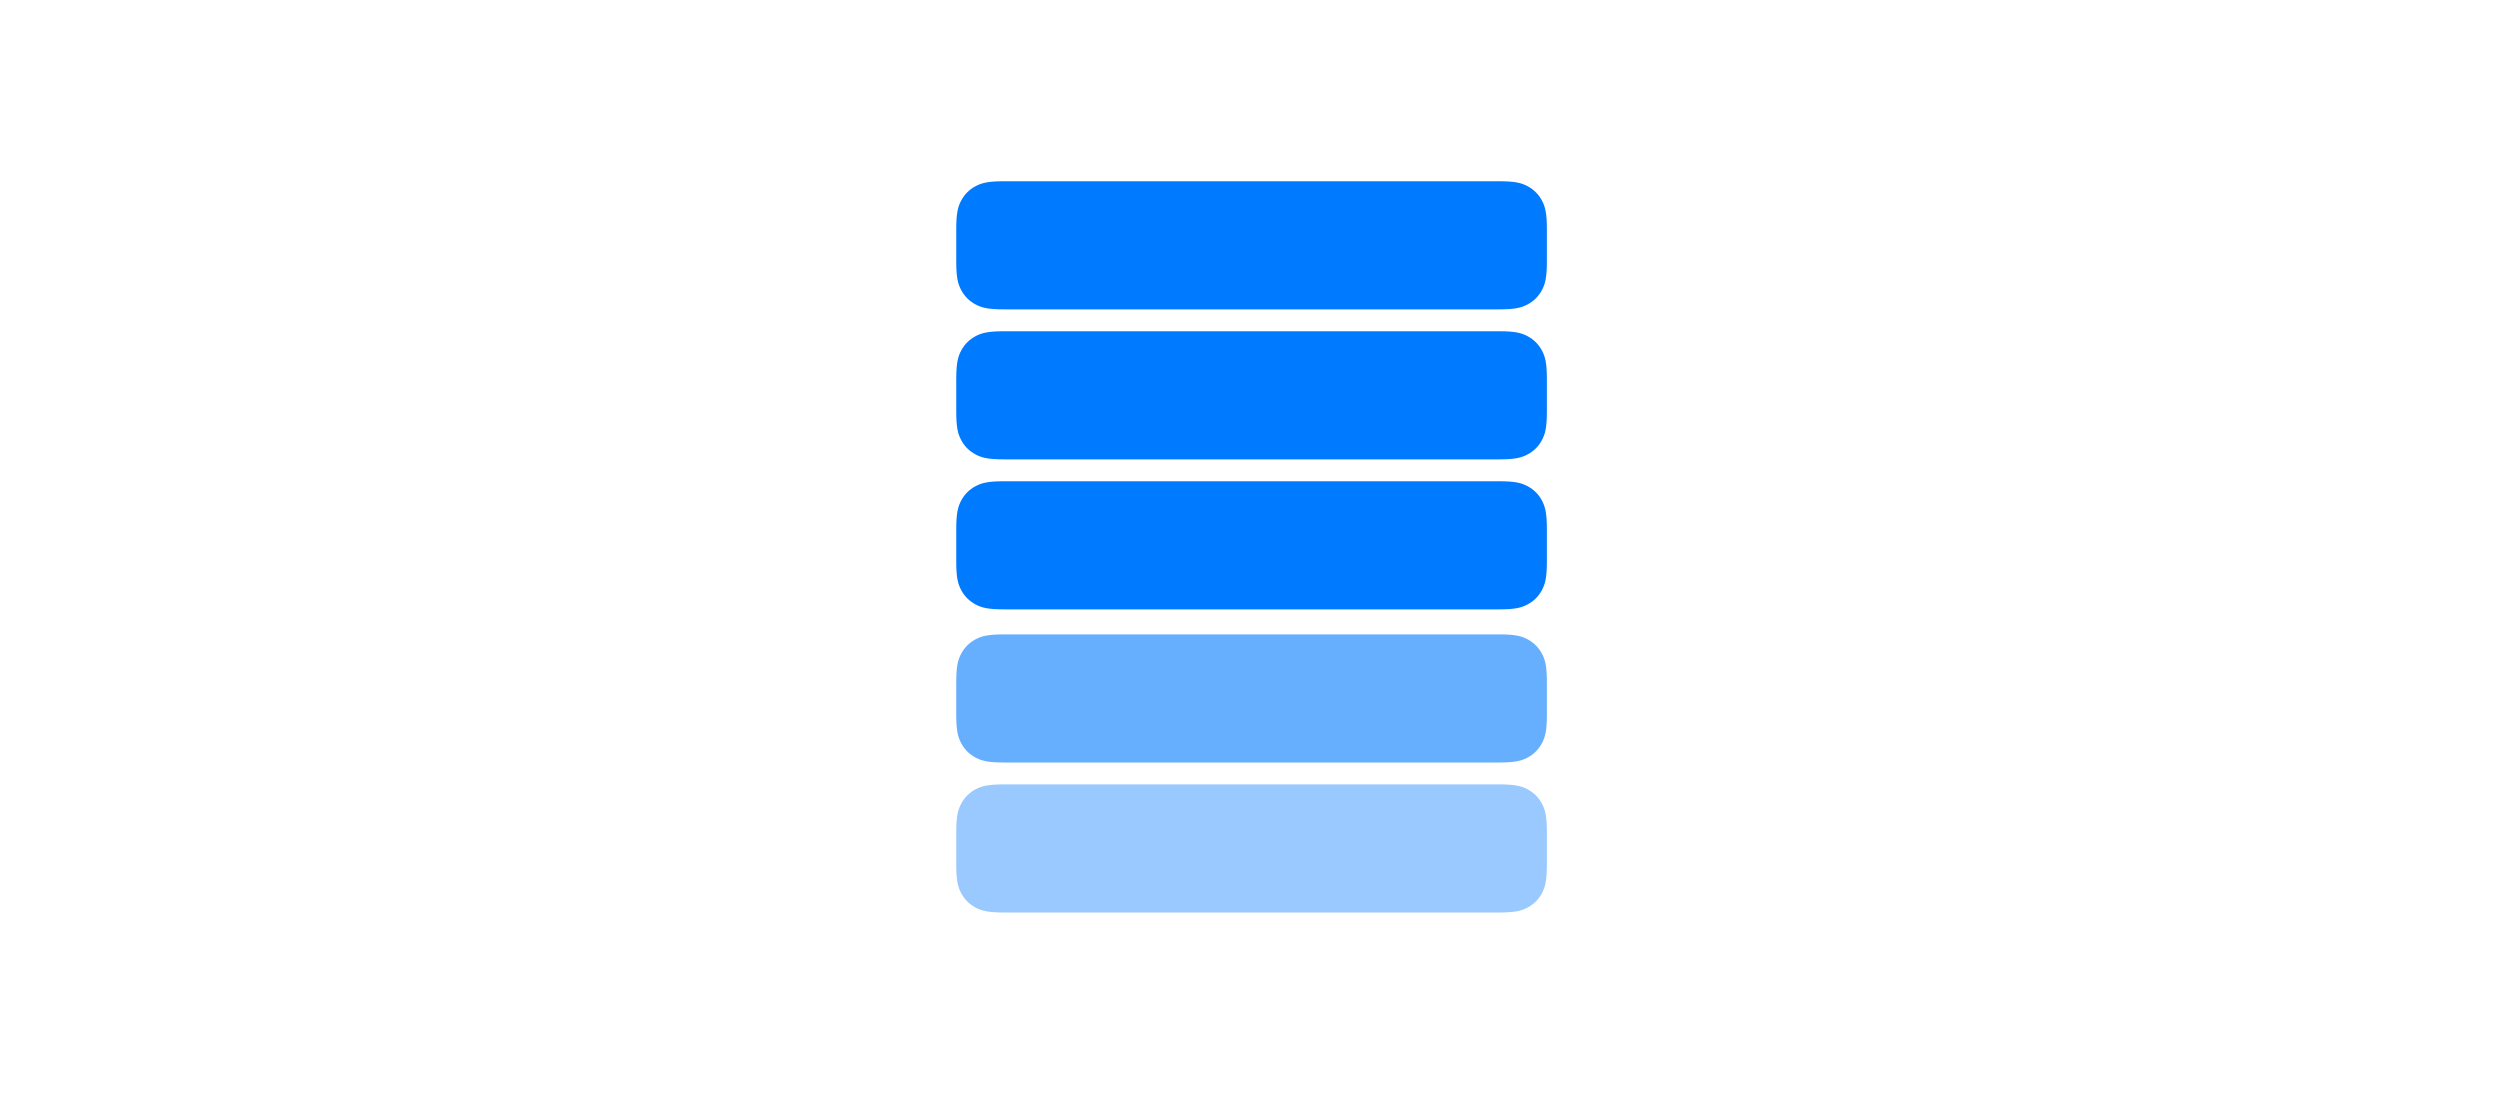
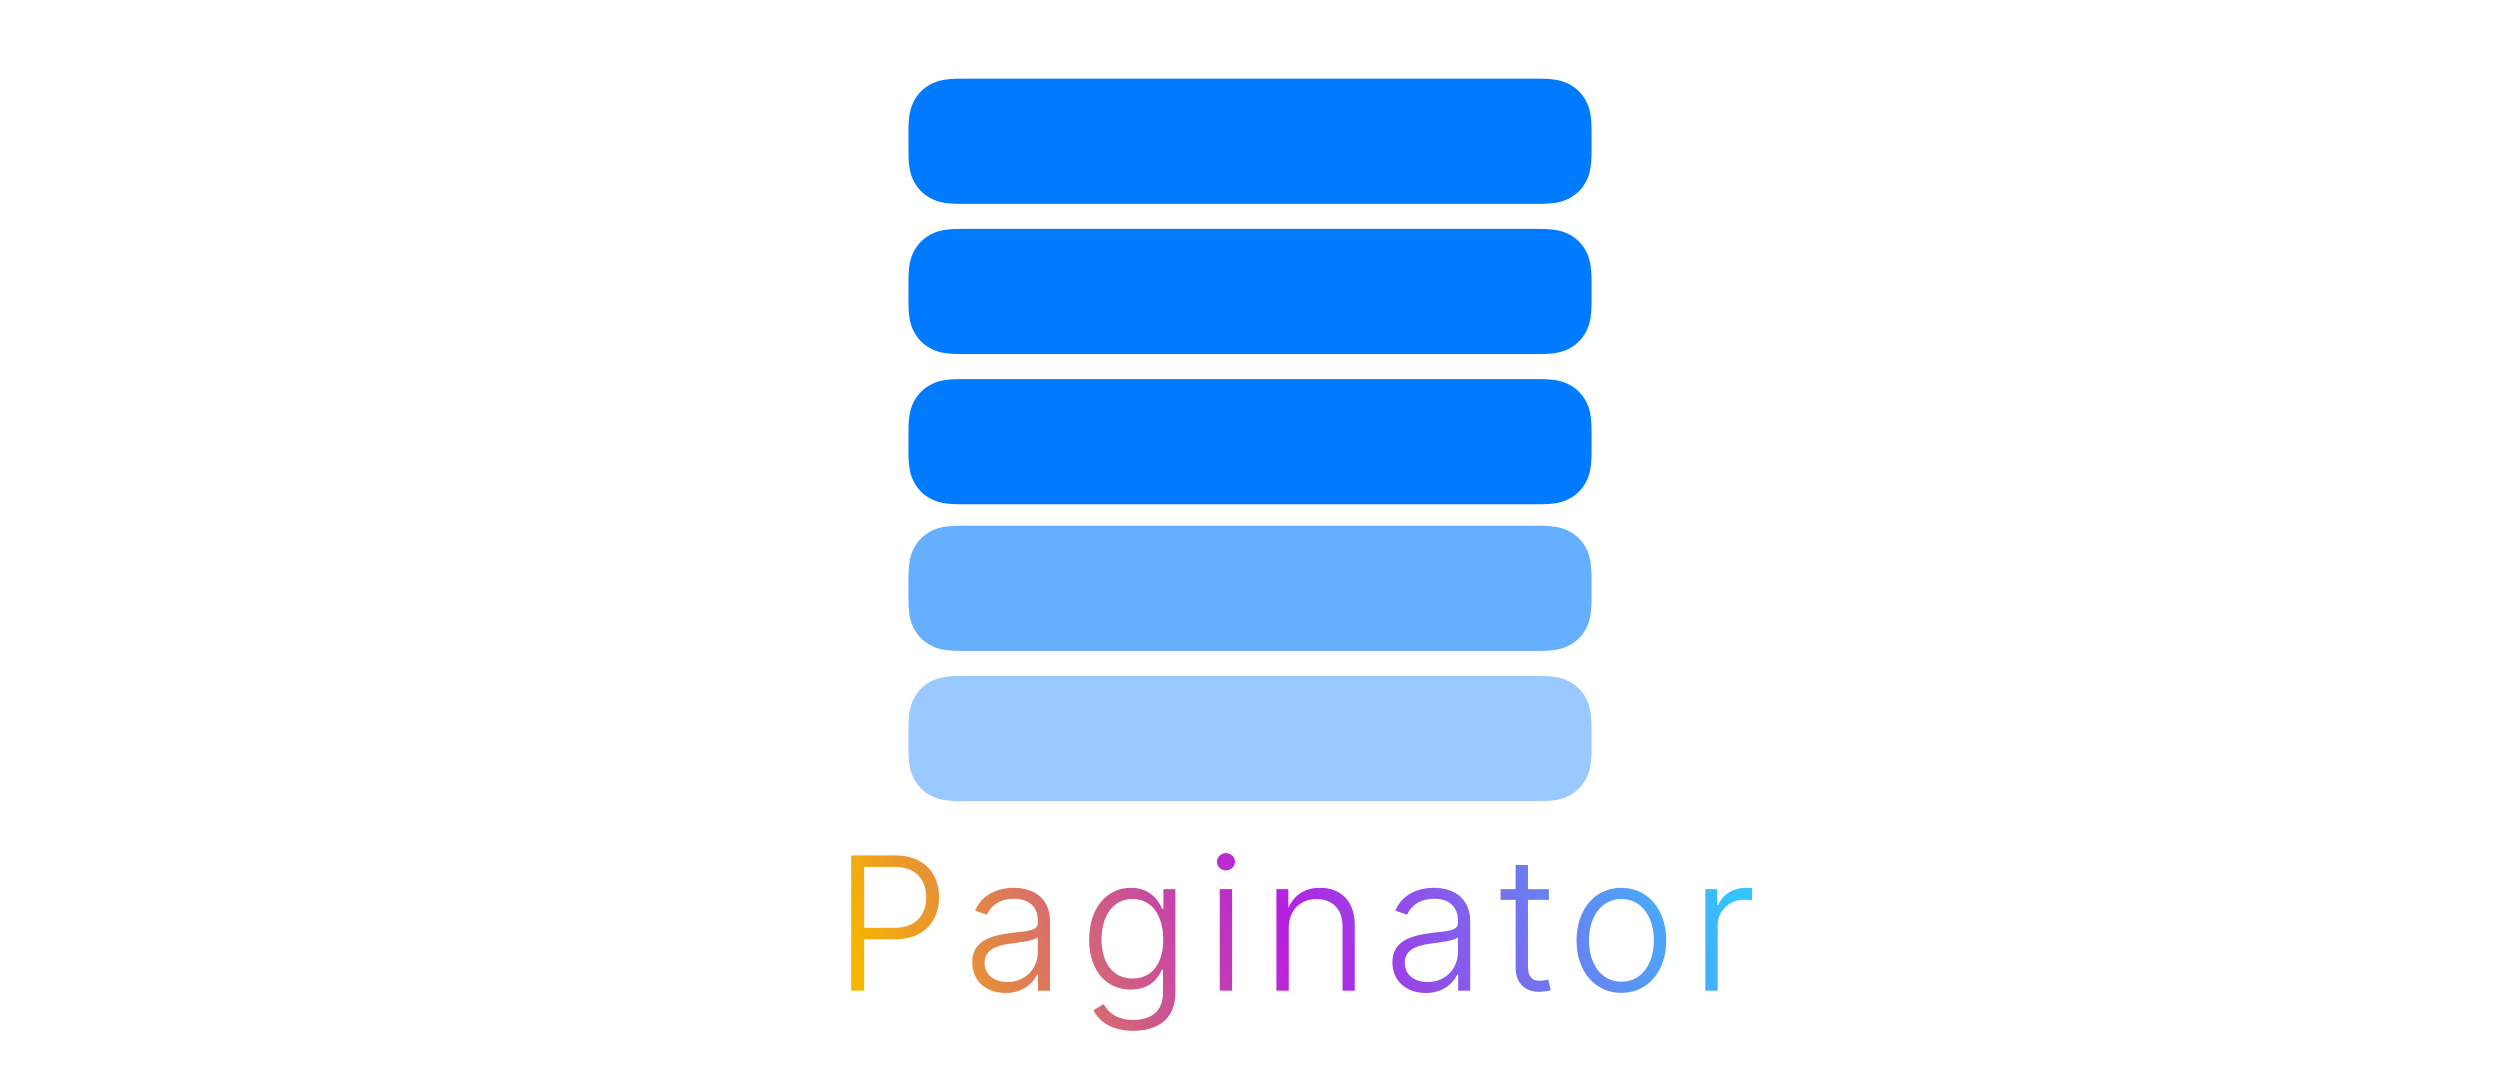
- <svg xmlns="http://www.w3.org/2000/svg" width="800px" height="350px" viewBox="0 0 800 350" version="1.1">
+ <svg xmlns="http://www.w3.org/2000/svg" width="699px" height="300px" viewBox="0 0 699 300" version="1.1">
+   <defs>
+     <linearGradient x1="100%" y1="46.376%" x2="0%" y2="53.624%" id="linearGradient-1">
+       <stop stop-color="#32C5FF" offset="0%" />
+       <stop stop-color="#B620E0" offset="51.258%" />
+       <stop stop-color="#F7B500" offset="100%" />
+     </linearGradient>
+   </defs>
  <g id="Page-1" stroke="none" stroke-width="1" fill="none" fill-rule="evenodd">
    <g id="Group-2">
-       <rect id="Rectangle" fill-opacity="0" fill="#D8D8D8" x="0" y="0" width="800" height="350" />
-       <g id="Group" transform="translate(306, 58)" fill="#007AFF">
-         <path d="M15.383,193 L173.617,193 C178.966,193 180.906,193.557 182.861,194.603 C184.817,195.649 186.351,197.183 187.397,199.139 C188.443,201.094 189,203.034 189,208.383 L189,218.617 C189,223.966 188.443,225.906 187.397,227.861 C186.351,229.817 184.817,231.351 182.861,232.397 C180.906,233.443 178.966,234 173.617,234 L15.383,234 C10.034,234 8.094,233.443 6.139,232.397 C4.183,231.351 2.649,229.817 1.603,227.861 C0.557,225.906 1.11373234e-15,223.966 -1.91682812e-15,218.617 L4.14336123e-16,208.383 C-2.4074122e-16,203.034 0.557,201.094 1.603,199.139 C2.649,197.183 4.183,195.649 6.139,194.603 C8.094,193.557 10.034,193 15.383,193 Z" id="Rectangle-Copy" fill-opacity="0.4" />
-         <path d="M15.383,145 L173.617,145 C178.966,145 180.906,145.557 182.861,146.603 C184.817,147.649 186.351,149.183 187.397,151.139 C188.443,153.094 189,155.034 189,160.383 L189,170.617 C189,175.966 188.443,177.906 187.397,179.861 C186.351,181.817 184.817,183.351 182.861,184.397 C180.906,185.443 178.966,186 173.617,186 L15.383,186 C10.034,186 8.094,185.443 6.139,184.397 C4.183,183.351 2.649,181.817 1.603,179.861 C0.557,177.906 1.11373234e-15,175.966 -1.91682812e-15,170.617 L4.14336123e-16,160.383 C-2.4074122e-16,155.034 0.557,153.094 1.603,151.139 C2.649,149.183 4.183,147.649 6.139,146.603 C8.094,145.557 10.034,145 15.383,145 Z" id="Rectangle" fill-opacity="0.6" />
-         <path d="M15.383,96 L173.617,96 C178.966,96 180.906,96.557 182.861,97.603 C184.817,98.649 186.351,100.183 187.397,102.139 C188.443,104.094 189,106.034 189,111.383 L189,121.617 C189,126.966 188.443,128.906 187.397,130.861 C186.351,132.817 184.817,134.351 182.861,135.397 C180.906,136.443 178.966,137 173.617,137 L15.383,137 C10.034,137 8.094,136.443 6.139,135.397 C4.183,134.351 2.649,132.817 1.603,130.861 C0.557,128.906 1.11373234e-15,126.966 -1.91682812e-15,121.617 L4.14336123e-16,111.383 C-2.4074122e-16,106.034 0.557,104.094 1.603,102.139 C2.649,100.183 4.183,98.649 6.139,97.603 C8.094,96.557 10.034,96 15.383,96 Z" id="Rectangle" />
-         <path d="M15.383,48 L173.617,48 C178.966,48 180.906,48.557 182.861,49.603 C184.817,50.649 186.351,52.183 187.397,54.139 C188.443,56.094 189,58.034 189,63.383 L189,73.617 C189,78.966 188.443,80.906 187.397,82.861 C186.351,84.817 184.817,86.351 182.861,87.397 C180.906,88.443 178.966,89 173.617,89 L15.383,89 C10.034,89 8.094,88.443 6.139,87.397 C4.183,86.351 2.649,84.817 1.603,82.861 C0.557,80.906 1.11373234e-15,78.966 -1.91682812e-15,73.617 L4.14336123e-16,63.383 C-2.4074122e-16,58.034 0.557,56.094 1.603,54.139 C2.649,52.183 4.183,50.649 6.139,49.603 C8.094,48.557 10.034,48 15.383,48 Z" id="Rectangle" />
-         <path d="M15.383,-4.14336123e-16 L173.617,6.21504185e-16 C178.966,-3.61111829e-16 180.906,0.557 182.861,1.603 C184.817,2.649 186.351,4.183 187.397,6.139 C188.443,8.094 189,10.034 189,15.383 L189,25.617 C189,30.966 188.443,32.906 187.397,34.861 C186.351,36.817 184.817,38.351 182.861,39.397 C180.906,40.443 178.966,41 173.617,41 L15.383,41 C10.034,41 8.094,40.443 6.139,39.397 C4.183,38.351 2.649,36.817 1.603,34.861 C0.557,32.906 1.11373234e-15,30.966 -1.91682812e-15,25.617 L4.14336123e-16,15.383 C-2.4074122e-16,10.034 0.557,8.094 1.603,6.139 C2.649,4.183 4.183,2.649 6.139,1.603 C8.094,0.557 10.034,2.4074122e-16 15.383,-4.14336123e-16 Z" id="Rectangle" />
+       <rect id="Rectangle" fill-opacity="0" fill="#D8D8D8" x="0" y="0" width="699" height="300" />
+       <text id="Paginator" fill="url(#linearGradient-1)" fill-rule="nonzero" font-family="SFProDisplay-Light, SF Pro Display" font-size="52" font-weight="300" letter-spacing="3.714">
+         <tspan x="233" y="277">Paginator</tspan>
+       </text>
+       <g id="Group" transform="translate(254, 22)" fill="#007AFF">
+         <path d="M14.862,167 L176.138,167 C180.862,167 182.906,167.557 184.861,168.603 C186.817,169.649 188.351,171.183 189.397,173.139 C190.443,175.094 191,177.138 191,181.862 L191,187.138 C191,191.862 190.443,193.906 189.397,195.861 C188.351,197.817 186.817,199.351 184.861,200.397 C182.906,201.443 180.862,202 176.138,202 L14.862,202 C10.138,202 8.094,201.443 6.139,200.397 C4.183,199.351 2.649,197.817 1.603,195.861 C0.557,193.906 1.13986029e-16,191.862 -1.75245156e-16,187.138 L3.50490312e-16,181.862 C-2.27972057e-16,177.138 0.557,175.094 1.603,173.139 C2.649,171.183 4.183,169.649 6.139,168.603 C8.094,167.557 10.138,167 14.862,167 Z" id="Rectangle-Copy" fill-opacity="0.4" />
+         <path d="M14.862,125 L176.138,125 C180.862,125 182.906,125.557 184.861,126.603 C186.817,127.649 188.351,129.183 189.397,131.139 C190.443,133.094 191,135.138 191,139.862 L191,145.138 C191,149.862 190.443,151.906 189.397,153.861 C188.351,155.817 186.817,157.351 184.861,158.397 C182.906,159.443 180.862,160 176.138,160 L14.862,160 C10.138,160 8.094,159.443 6.139,158.397 C4.183,157.351 2.649,155.817 1.603,153.861 C0.557,151.906 1.13986029e-16,149.862 -1.75245156e-16,145.138 L3.50490312e-16,139.862 C-2.27972057e-16,135.138 0.557,133.094 1.603,131.139 C2.649,129.183 4.183,127.649 6.139,126.603 C8.094,125.557 10.138,125 14.862,125 Z" id="Rectangle" fill-opacity="0.6" />
+         <path d="M14.862,84 L176.138,84 C180.862,84 182.906,84.557 184.861,85.603 C186.817,86.649 188.351,88.183 189.397,90.139 C190.443,92.094 191,94.138 191,98.862 L191,104.138 C191,108.862 190.443,110.906 189.397,112.861 C188.351,114.817 186.817,116.351 184.861,117.397 C182.906,118.443 180.862,119 176.138,119 L14.862,119 C10.138,119 8.094,118.443 6.139,117.397 C4.183,116.351 2.649,114.817 1.603,112.861 C0.557,110.906 1.13986029e-16,108.862 -1.75245156e-16,104.138 L3.50490312e-16,98.862 C-2.27972057e-16,94.138 0.557,92.094 1.603,90.139 C2.649,88.183 4.183,86.649 6.139,85.603 C8.094,84.557 10.138,84 14.862,84 Z" id="Rectangle" />
+         <path d="M14.862,42 L176.138,42 C180.862,42 182.906,42.557 184.861,43.603 C186.817,44.649 188.351,46.183 189.397,48.139 C190.443,50.094 191,52.138 191,56.862 L191,62.138 C191,66.862 190.443,68.906 189.397,70.861 C188.351,72.817 186.817,74.351 184.861,75.397 C182.906,76.443 180.862,77 176.138,77 L14.862,77 C10.138,77 8.094,76.443 6.139,75.397 C4.183,74.351 2.649,72.817 1.603,70.861 C0.557,68.906 1.13986029e-16,66.862 -1.75245156e-16,62.138 L3.50490312e-16,56.862 C-2.27972057e-16,52.138 0.557,50.094 1.603,48.139 C2.649,46.183 4.183,44.649 6.139,43.603 C8.094,42.557 10.138,42 14.862,42 Z" id="Rectangle" />
+         <path d="M14.862,-3.50490312e-16 L176.138,5.25735469e-16 C180.862,-3.41958086e-16 182.906,0.557 184.861,1.603 C186.817,2.649 188.351,4.183 189.397,6.139 C190.443,8.094 191,10.138 191,14.862 L191,20.138 C191,24.862 190.443,26.906 189.397,28.861 C188.351,30.817 186.817,32.351 184.861,33.397 C182.906,34.443 180.862,35 176.138,35 L14.862,35 C10.138,35 8.094,34.443 6.139,33.397 C4.183,32.351 2.649,30.817 1.603,28.861 C0.557,26.906 1.13986029e-16,24.862 -1.75245156e-16,20.138 L3.50490312e-16,14.862 C-2.27972057e-16,10.138 0.557,8.094 1.603,6.139 C2.649,4.183 4.183,2.649 6.139,1.603 C8.094,0.557 10.138,2.27972057e-16 14.862,-3.50490312e-16 Z" id="Rectangle" />
      </g>
    </g>
  </g>
</svg>
